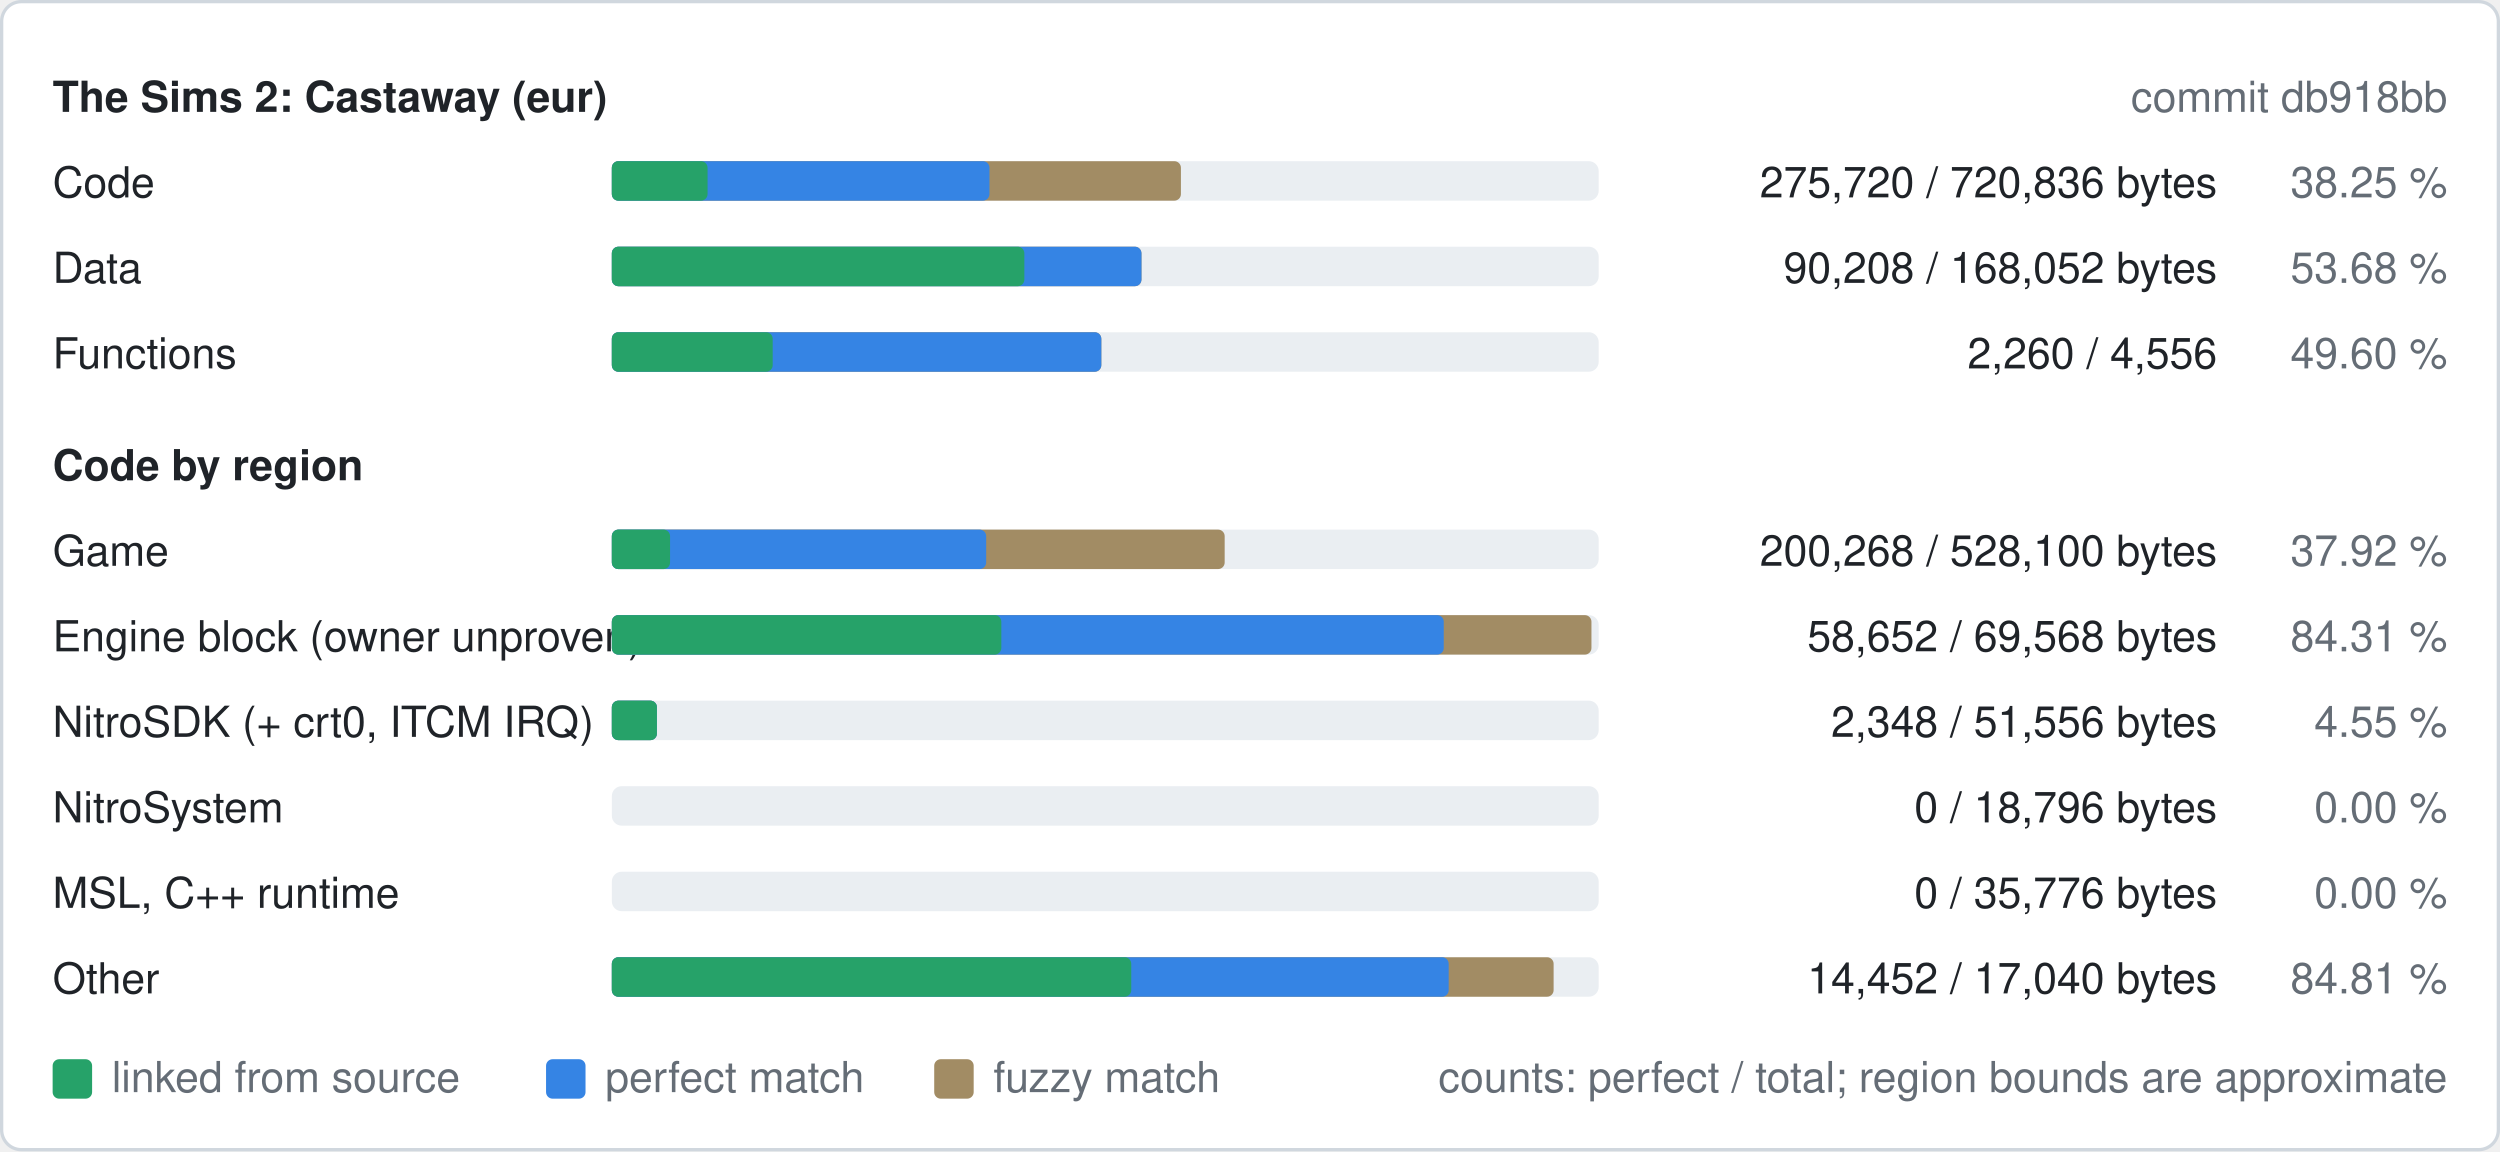
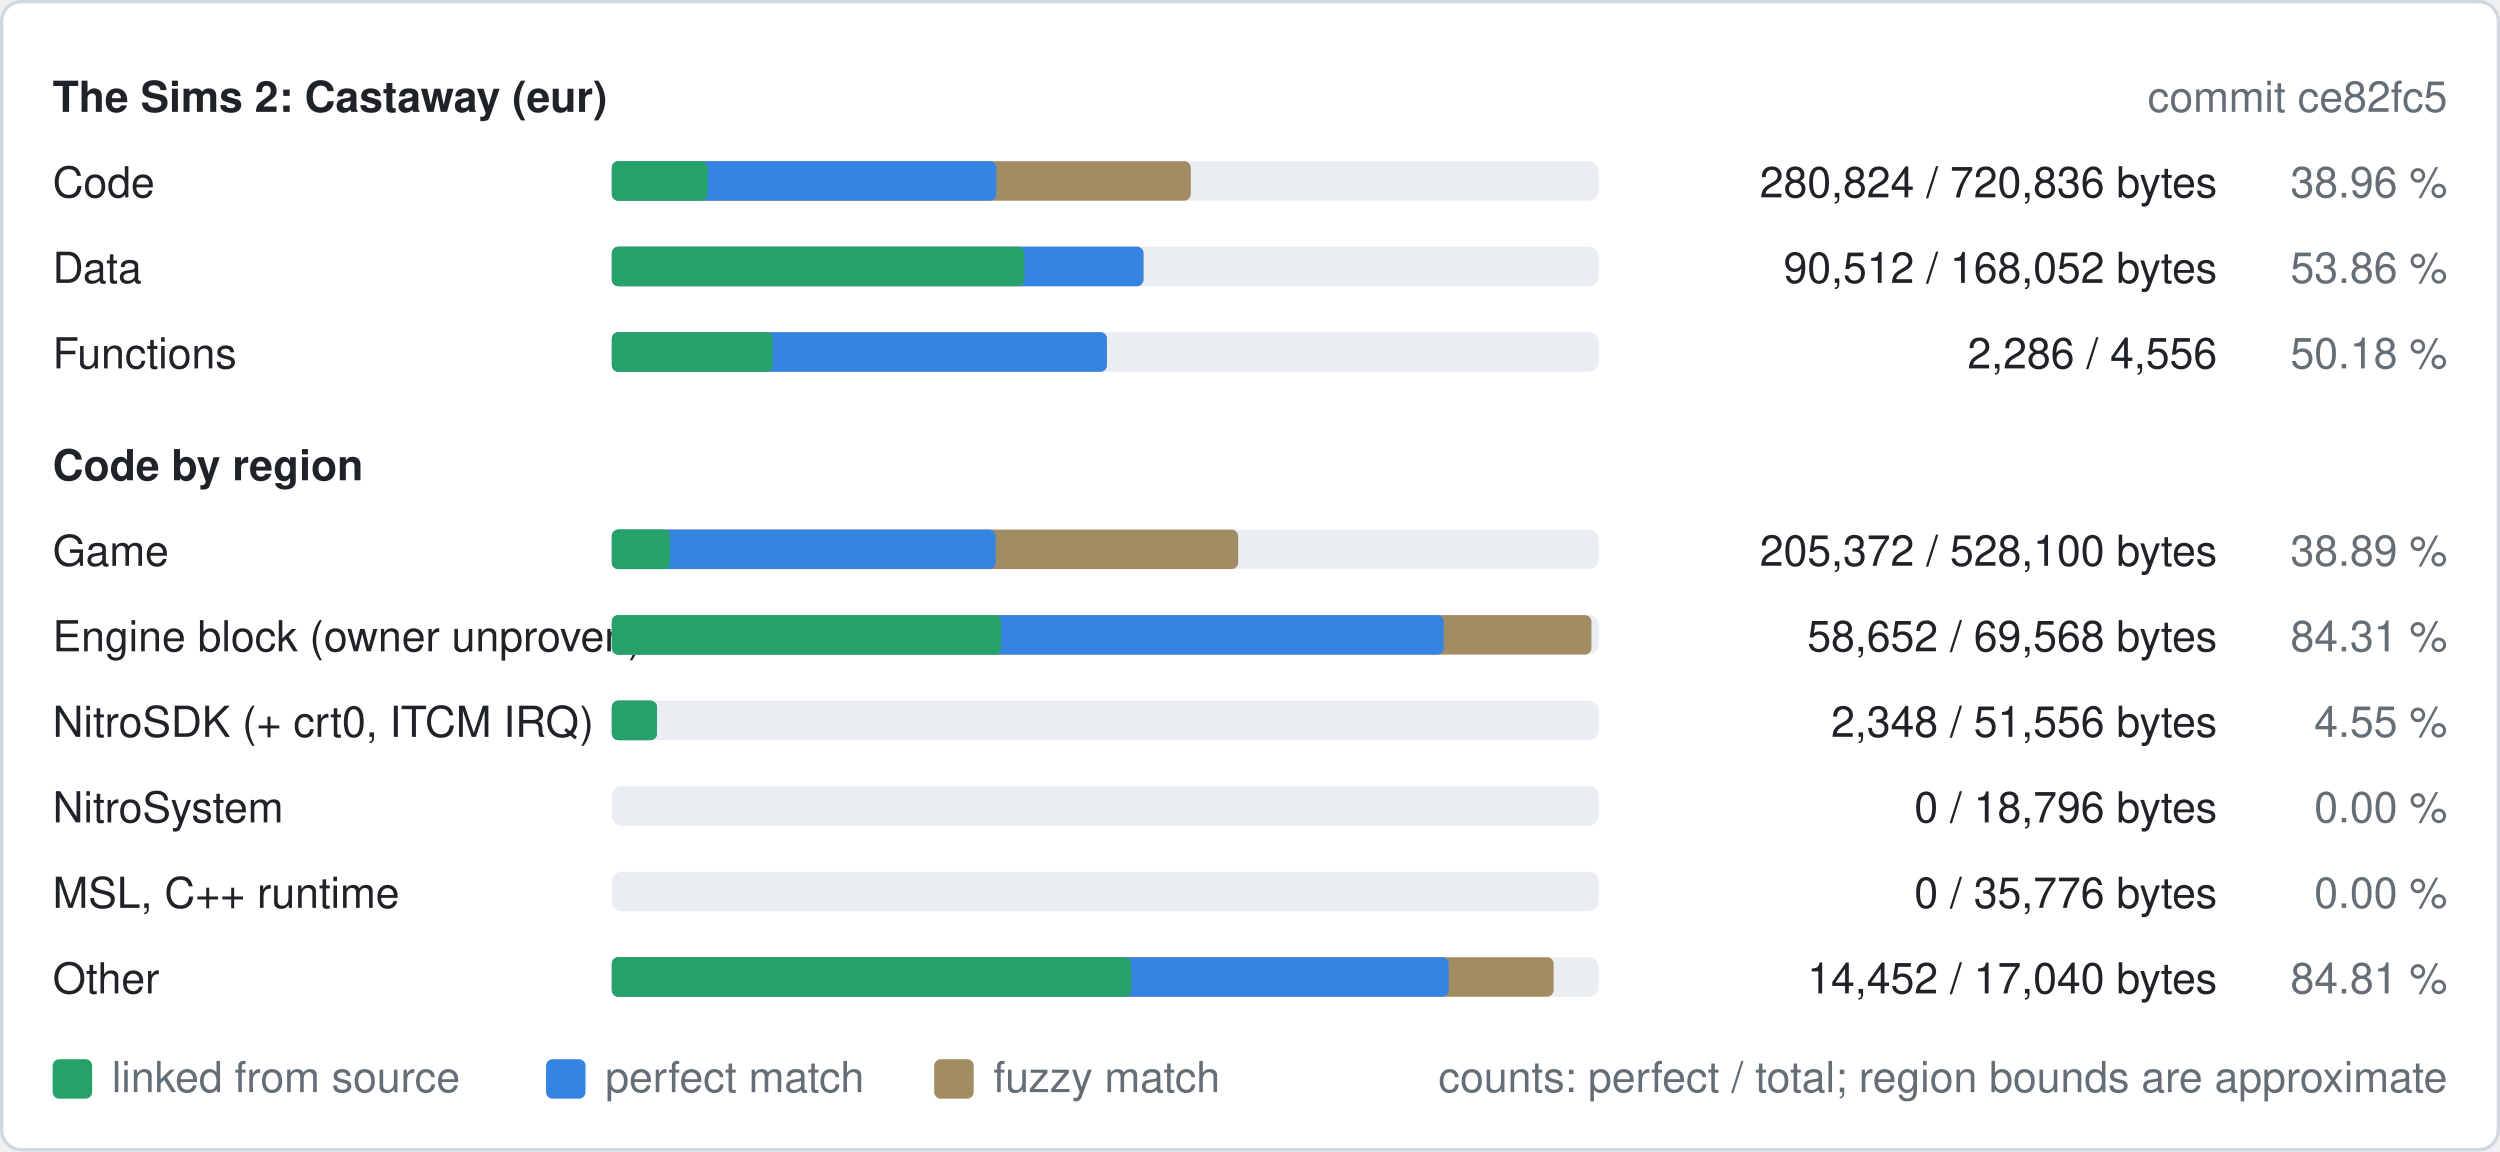
<svg xmlns="http://www.w3.org/2000/svg" width="760" height="350" viewBox="0 0 760 350" role="img" aria-label="Decompilation progress of eur">
  <style>
text{font-family:-apple-system,BlinkMacSystemFont,"Segoe UI",Helvetica,Arial,sans-serif;font-size:13px}
.b{font-weight:600}
.bg{fill:#ffffff;stroke:#d0d7de}.t{fill:#1f2328}.m{fill:#656d76}.track{fill:#eaeef2}.fuzzy{fill:#a28c64}.perfect{fill:#3584e4}.linked{fill:#26a269}
@media (prefers-color-scheme: dark){.bg{fill:#0d1117;stroke:#30363d}.t{fill:#e6edf3}.m{fill:#8d96a0}.track{fill:#21262d}.fuzzy{fill:#a28c64}.perfect{fill:#3584e4}.linked{fill:#2ec27e}}
</style>
  <rect class="bg" x="0.5" y="0.5" width="759" height="349" rx="6" />
  <text class="t b" x="16" y="34">The Sims 2: Castaway (eur)</text>
-   <text class="m" x="744" y="34" text-anchor="end">commit db918bb</text>
+   <text class="m" x="744" y="34" text-anchor="end">commit ce82fc5</text>
  <text class="t" x="16" y="60">Code</text>
  <rect class="track" x="186" y="49" width="300" height="12" rx="3" />
-   <rect class="fuzzy" x="186" y="49" width="173.0" height="12" rx="2" />
-   <rect class="perfect" x="186" y="49" width="114.8" height="12" rx="2" />
+   <rect class="fuzzy" x="186" y="49" width="176.0" height="12" rx="2" />
+   <rect class="perfect" x="186" y="49" width="116.9" height="12" rx="2" />
  <rect class="linked" x="186" y="49" width="29.1" height="12" rx="2" />
-   <text class="t" x="674" y="60" text-anchor="end">275,720 / 720,836 bytes</text>
-   <text class="m" x="744" y="60" text-anchor="end">38.25 %</text>
+   <text class="t" x="674" y="60" text-anchor="end">280,824 / 720,836 bytes</text>
+   <text class="m" x="744" y="60" text-anchor="end">38.96 %</text>
  <text class="t" x="16" y="86">Data</text>
  <rect class="track" x="186" y="75" width="300" height="12" rx="3" />
-   <rect class="fuzzy" x="186" y="75" width="161.0" height="12" rx="2" />
-   <rect class="perfect" x="186" y="75" width="161.0" height="12" rx="2" />
+   <rect class="fuzzy" x="186" y="75" width="161.6" height="12" rx="2" />
+   <rect class="perfect" x="186" y="75" width="161.6" height="12" rx="2" />
  <rect class="linked" x="186" y="75" width="125.4" height="12" rx="2" />
-   <text class="t" x="674" y="86" text-anchor="end">90,208 / 168,052 bytes</text>
-   <text class="m" x="744" y="86" text-anchor="end">53.68 %</text>
+   <text class="t" x="674" y="86" text-anchor="end">90,512 / 168,052 bytes</text>
+   <text class="m" x="744" y="86" text-anchor="end">53.86 %</text>
  <text class="t" x="16" y="112">Functions</text>
  <rect class="track" x="186" y="101" width="300" height="12" rx="3" />
-   <rect class="fuzzy" x="186" y="101" width="148.8" height="12" rx="2" />
-   <rect class="perfect" x="186" y="101" width="148.8" height="12" rx="2" />
+   <rect class="fuzzy" x="186" y="101" width="150.5" height="12" rx="2" />
+   <rect class="perfect" x="186" y="101" width="150.5" height="12" rx="2" />
  <rect class="linked" x="186" y="101" width="48.9" height="12" rx="2" />
-   <text class="t" x="674" y="112" text-anchor="end">2,260 / 4,556</text>
-   <text class="m" x="744" y="112" text-anchor="end">49.60 %</text>
+   <text class="t" x="674" y="112" text-anchor="end">2,286 / 4,556</text>
+   <text class="m" x="744" y="112" text-anchor="end">50.18 %</text>
  <text class="t b" x="16" y="146">Code by region</text>
  <text class="t" x="16" y="172">Game</text>
  <rect class="track" x="186" y="161" width="300" height="12" rx="3" />
-   <rect class="fuzzy" x="186" y="161" width="186.3" height="12" rx="2" />
-   <rect class="perfect" x="186" y="161" width="113.8" height="12" rx="2" />
+   <rect class="fuzzy" x="186" y="161" width="190.4" height="12" rx="2" />
+   <rect class="perfect" x="186" y="161" width="116.7" height="12" rx="2" />
  <rect class="linked" x="186" y="161" width="17.7" height="12" rx="2" />
-   <text class="t" x="674" y="172" text-anchor="end">200,268 / 528,100 bytes</text>
-   <text class="m" x="744" y="172" text-anchor="end">37.92 %</text>
+   <text class="t" x="674" y="172" text-anchor="end">205,372 / 528,100 bytes</text>
+   <text class="m" x="744" y="172" text-anchor="end">38.89 %</text>
  <text class="t" x="16" y="198">Engine block (owner unproven)</text>
  <rect class="track" x="186" y="187" width="300" height="12" rx="3" />
  <rect class="fuzzy" x="186" y="187" width="297.8" height="12" rx="2" />
  <rect class="perfect" x="186" y="187" width="252.9" height="12" rx="2" />
  <rect class="linked" x="186" y="187" width="118.4" height="12" rx="2" />
  <text class="t" x="674" y="198" text-anchor="end">58,652 / 69,568 bytes</text>
  <text class="m" x="744" y="198" text-anchor="end">84.31 %</text>
  <text class="t" x="16" y="224">NitroSDK (+ crt0, ITCM IRQ)</text>
  <rect class="track" x="186" y="213" width="300" height="12" rx="3" />
  <rect class="fuzzy" x="186" y="213" width="13.7" height="12" rx="2" />
  <rect class="perfect" x="186" y="213" width="13.7" height="12" rx="2" />
  <rect class="linked" x="186" y="213" width="13.7" height="12" rx="2" />
  <text class="t" x="674" y="224" text-anchor="end">2,348 / 51,556 bytes</text>
  <text class="m" x="744" y="224" text-anchor="end">4.55 %</text>
  <text class="t" x="16" y="250">NitroSystem</text>
  <rect class="track" x="186" y="239" width="300" height="12" rx="3" />
  <text class="t" x="674" y="250" text-anchor="end">0 / 18,796 bytes</text>
  <text class="m" x="744" y="250" text-anchor="end">0.00 %</text>
  <text class="t" x="16" y="276">MSL, C++ runtime</text>
  <rect class="track" x="186" y="265" width="300" height="12" rx="3" />
  <text class="t" x="674" y="276" text-anchor="end">0 / 35,776 bytes</text>
  <text class="m" x="744" y="276" text-anchor="end">0.00 %</text>
  <text class="t" x="16" y="302">Other</text>
  <rect class="track" x="186" y="291" width="300" height="12" rx="3" />
  <rect class="fuzzy" x="186" y="291" width="286.3" height="12" rx="2" />
  <rect class="perfect" x="186" y="291" width="254.4" height="12" rx="2" />
  <rect class="linked" x="186" y="291" width="157.9" height="12" rx="2" />
  <text class="t" x="674" y="302" text-anchor="end">14,452 / 17,040 bytes</text>
  <text class="m" x="744" y="302" text-anchor="end">84.81 %</text>
  <rect class="linked" x="16" y="322" width="12" height="12" rx="2" />
  <text class="m" x="34" y="332">linked from source</text>
  <rect class="perfect" x="166" y="322" width="12" height="12" rx="2" />
  <text class="m" x="184" y="332">perfect match</text>
  <rect class="fuzzy" x="284" y="322" width="12" height="12" rx="2" />
  <text class="m" x="302" y="332">fuzzy match</text>
  <text class="m" x="744" y="332" text-anchor="end">counts: perfect / total; region bounds are approximate</text>
</svg>
